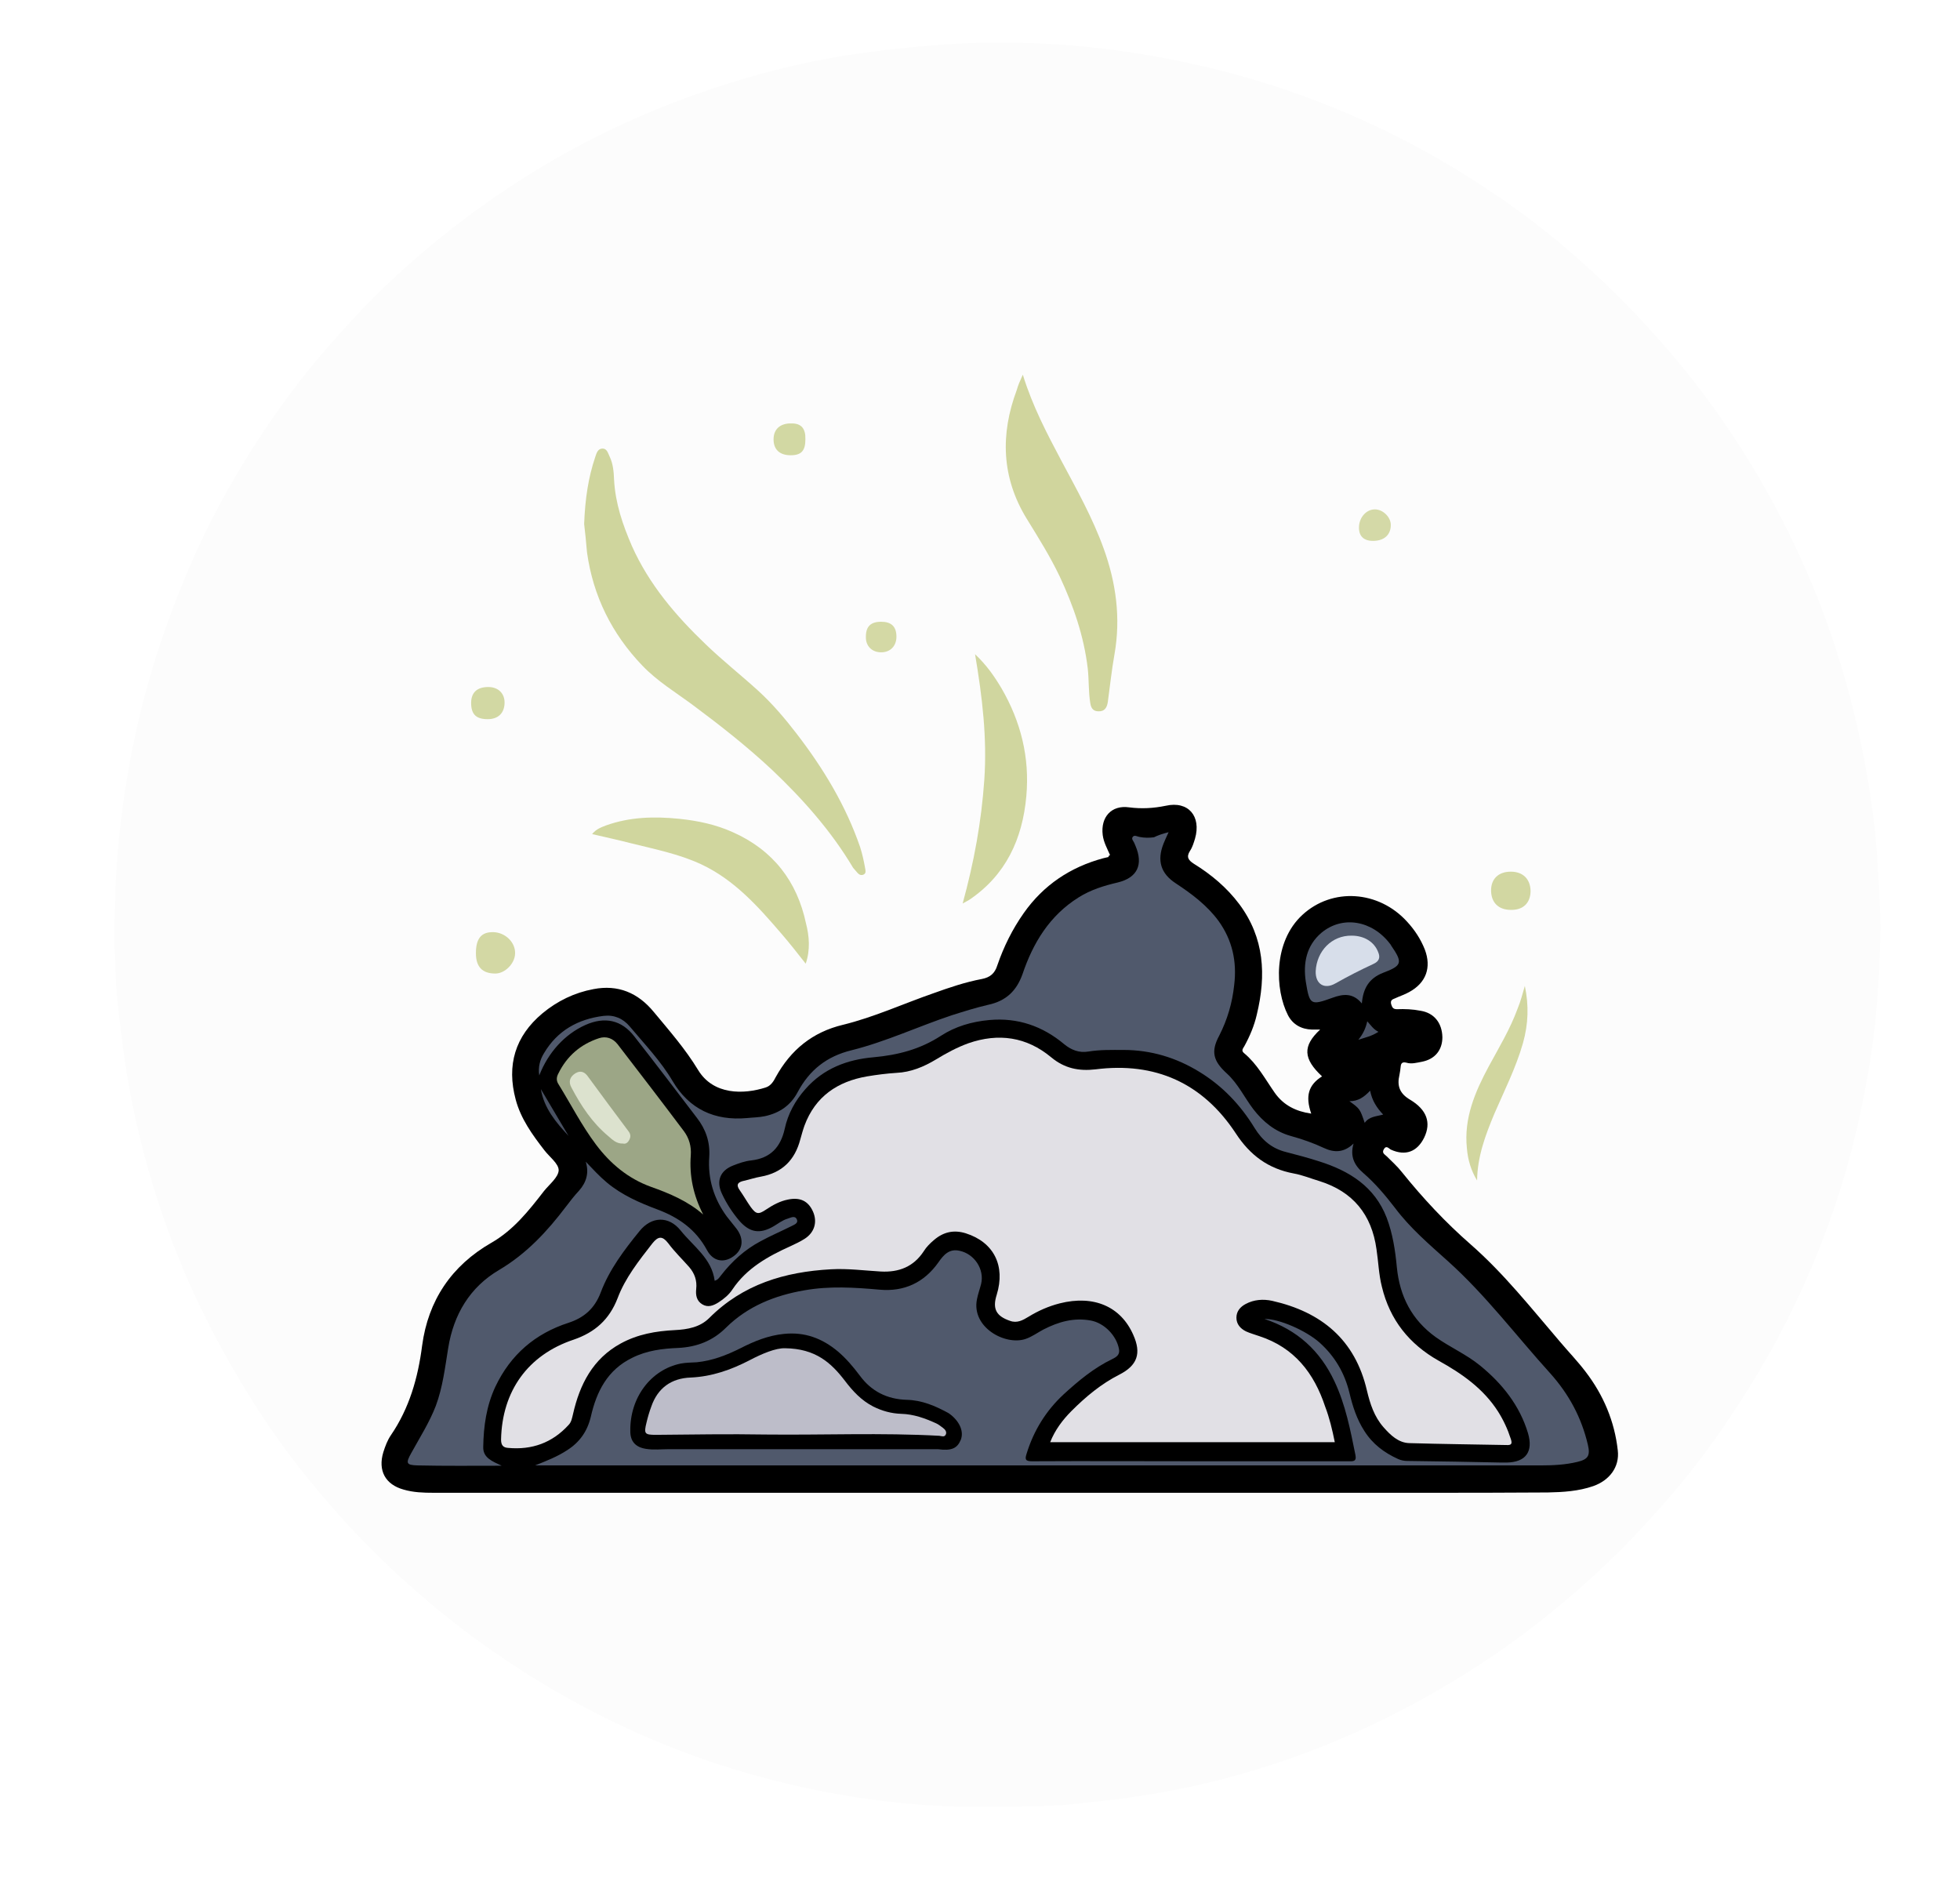
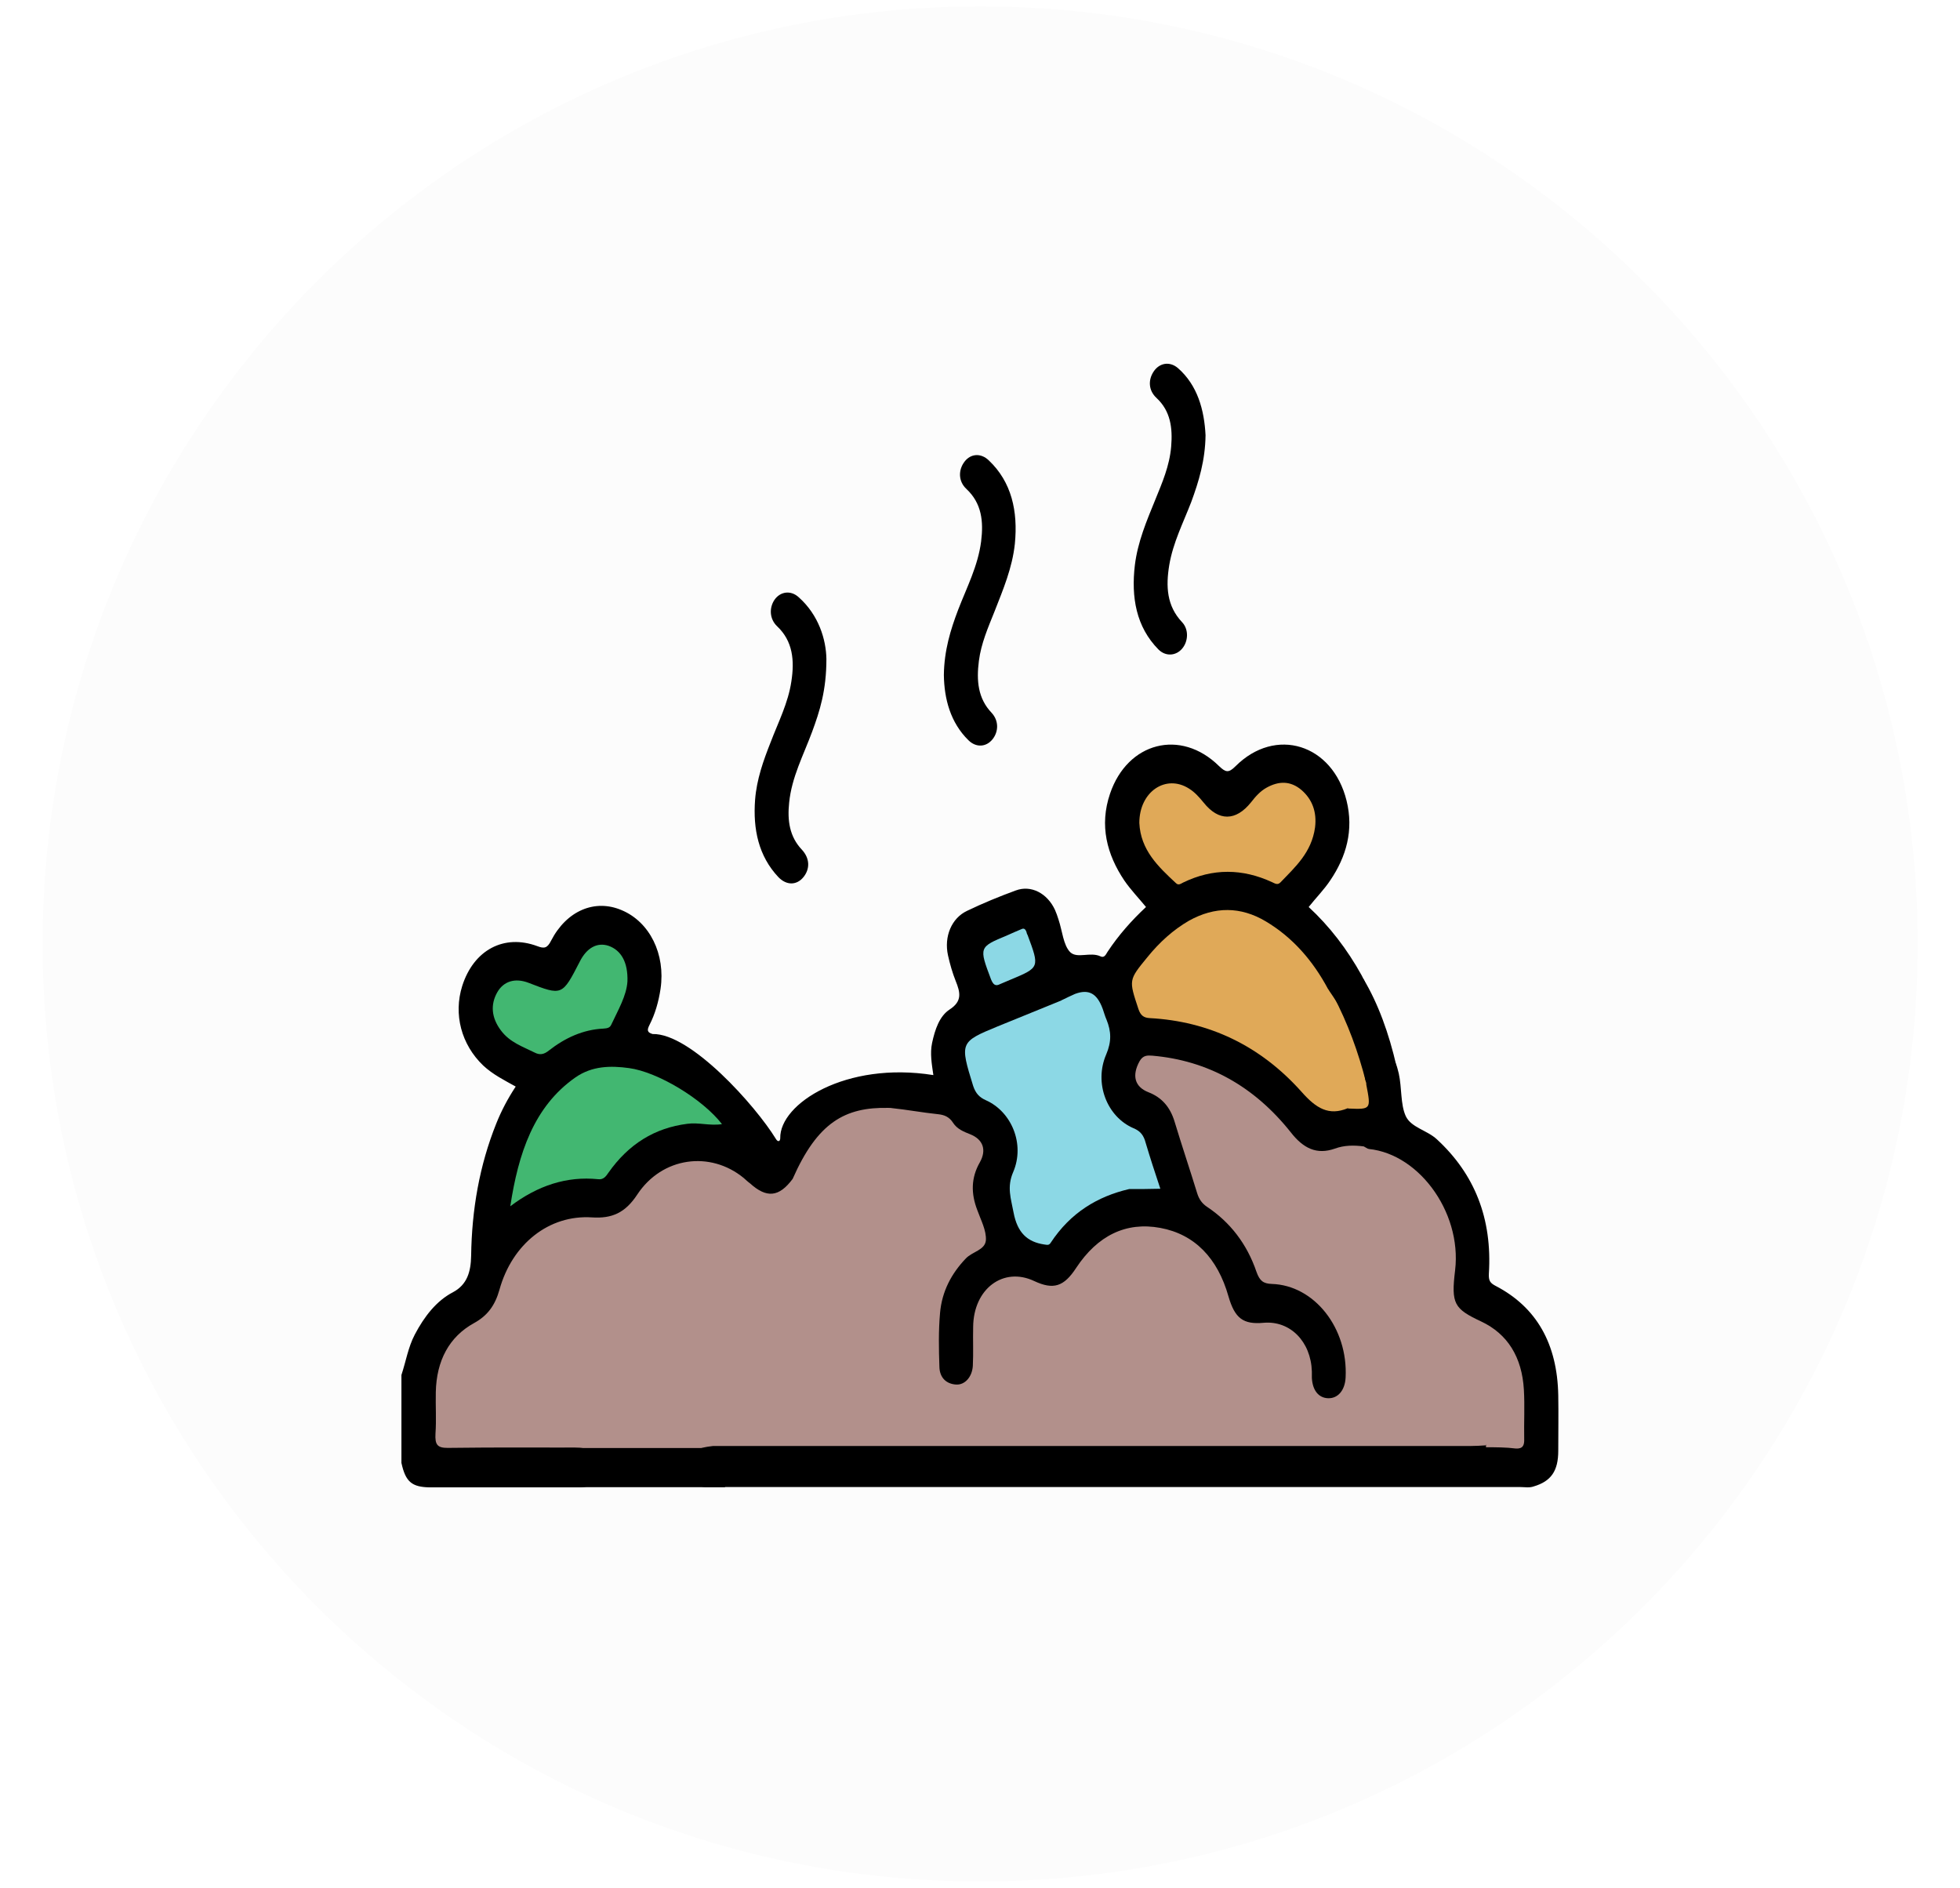
- <svg xmlns="http://www.w3.org/2000/svg" version="1.1" id="Layer_1" x="0px" y="0px" viewBox="0 0 615.7 593" style="enable-background:new 0 0 615.7 593;" xml:space="preserve">
+ <svg xmlns="http://www.w3.org/2000/svg" version="1.1" id="Layer_2" x="0px" y="0px" viewBox="0 0 615.7 593" style="enable-background:new 0 0 615.7 593;" xml:space="preserve">
  <style type="text/css">
	.st0{fill:#FCFCFC;}
- 	.st1{fill:#CFD59D;}
- 	.st2{fill:#D0D59D;}
- 	.st3{fill:#D0D69E;}
- 	.st4{fill:#D0D69F;}
- 	.st5{fill:#D1D69F;}
- 	.st6{fill:#D3D8A4;}
- 	.st7{fill:#D2D7A2;}
- 	.st8{fill:#D2D8A3;}
- 	.st9{fill:#D4D9A7;}
- 	.st10{fill:#D4D9A5;}
- 	.st11{fill:#E1E0E5;}
- 	.st12{fill:#50596C;}
- 	.st13{fill:#9CA686;}
- 	.st14{fill:#50596B;}
- 	.st15{fill:#4F576A;}
- 	.st16{fill:#495162;}
- 	.st17{fill:#4C5466;}
- 	.st18{fill:#DCE2CE;}
- 	.st19{fill:#D7DEEA;}
- 	.st20{fill:#BDBDC9;}
+ 	.st1{fill:#E0A958;}
+ 	.st2{fill:#B2908B;}
+ 	.st3{fill:#8CD8E5;}
+ 	.st4{fill:#42B771;}
</style>
-   <g id="aGyFo6.tif">
-     <g>
-       <path class="st0" d="M313.5,567.5c-4.3,0-8.7,0.1-13,0c-12.3-0.4-24.6-1.7-36.8-3.8c-14.6-2.6-29-6.3-43-11.2    c-17.1-6-33.5-13.7-49.1-23c-9-5.4-17.7-11.2-26-17.5c-7.7-5.9-15.1-12.2-22.2-18.8c-9.7-9.1-18.7-18.9-27-29.2    c-9.1-11.2-17.1-23.3-24.2-35.8c-8.4-14.7-15.5-30.1-21-46.2c-4.5-13-8-26.3-10.5-39.8c-1.7-9.2-2.8-18.5-3.8-27.8    c-0.4-3.2-0.5-6.5-0.6-9.7c-0.1-4-0.5-8-0.4-11.9c0.2-8.9,0.4-17.7,1.2-26.6c1.5-16.4,4.3-32.6,8.6-48.6    c4-14.8,9.2-29.1,15.4-43.1c6.5-14.4,14.3-28.1,23.2-41.2c6.2-9.1,12.8-17.7,20.1-25.9c5.4-6.1,10.9-12.1,16.8-17.7    c15.9-15.1,33.3-28.2,52.2-39.2c17.1-9.9,35.1-17.8,53.9-23.8c14.6-4.7,29.5-8.2,44.7-10.2c8.6-1.2,17.3-2,25.9-2.6    c9.2-0.6,18.3-0.6,27.4-0.3c12.7,0.5,25.4,1.9,38,4.2c14.4,2.6,28.5,6.2,42.3,11c20.4,7.1,39.7,16.5,57.9,28.2    c12.2,7.8,23.7,16.5,34.4,26.2c11.7,10.5,22.4,21.9,32.3,34.2c13.7,17.2,25.1,35.7,34.4,55.6c7,15,12.5,30.5,16.7,46.5    c3,11.5,5.3,23.2,6.9,35c0.8,6.1,1.4,12.2,1.7,18.3c0.4,6.9,0.9,13.8,0.8,20.6c-0.3,13.2-1.1,26.4-3.2,39.6    c-2.5,15.9-6.2,31.5-11.4,46.7c-6.3,18.4-14.4,35.9-24.4,52.5c-5.4,9-11.2,17.7-17.5,26c-5.7,7.6-12,14.8-18.5,21.8    c-6.8,7.4-14,14.2-21.5,20.7c-11.7,10.1-24.1,19.2-37.4,27.2c-15,9.1-30.7,16.8-47.2,22.9c-13.5,5-27.2,8.9-41.4,11.6    c-9.2,1.8-18.4,3-27.7,3.9C331.4,567.5,322.5,567.5,313.5,567.5z" />
-       <path d="M348.7,268.6c-0.9-2.1-2-4-2.3-6.3c-0.7-5.6,2.7-9.5,8.3-8.7c3.9,0.5,7.6,0.3,11.5-0.5c7.1-1.6,11.2,3.3,9.2,10.3    c-0.4,1.3-0.8,2.7-1.6,3.9c-1.2,1.9-0.5,2.9,1.2,4c5.5,3.4,10.4,7.5,14.3,12.7c7.9,10.6,8.5,22.3,5.5,34.7    c-0.8,3.5-2.2,6.8-3.9,9.9c-0.4,0.7-1.1,1.4-0.1,2.2c4.1,3.4,6.6,8.1,9.6,12.4c2.8,4,6.7,5.9,11.5,6.6c-1.9-5.5-0.9-9,3.4-11.7    c-5.9-5.5-6.2-9.5-0.6-14.7c-1.1,0-1.8,0-2.6,0c-3.3-0.1-6-1.6-7.5-4.5c-4.1-8-4.7-23,4.5-31.5c9.4-8.7,24-7.7,32.9,2.1    c2.4,2.6,4.3,5.5,5.6,8.8c2.1,5.6,0.4,10.4-4.9,13.3c-1.4,0.8-3,1.3-4.5,2c-0.8,0.3-1.5,0.6-1.2,1.8c0.3,0.9,0.5,1.6,1.8,1.6    c2.5-0.1,5,0,7.5,0.5c4.2,0.7,6.7,3.8,6.8,8.3c0,4-2.3,6.9-6.4,7.7c-1.6,0.3-3.3,0.8-4.9,0.3c-1.2-0.3-1.7,0.1-1.8,1.2    c-0.1,0.9-0.2,1.8-0.4,2.7c-0.8,3.4,0.1,5.8,3.3,7.7c5.4,3.2,6.7,7.3,4.5,11.9c-2.2,4.5-5.9,5.9-10.5,3.8    c-0.6-0.3-1.4-1.5-2.2-0.1c-0.7,1.2,0.3,1.6,0.9,2.2c1.6,1.6,3.4,3.2,4.8,5c6.6,8.2,13.7,15.8,21.6,22.7c10.4,9.1,19,20,28,30.5    c2.7,3.2,5.6,6.2,8.1,9.5c5.6,7.3,9.1,15.6,10.1,24.7c0.6,5.2-2.6,9.4-7.7,11.2c-4.6,1.6-9.4,1.9-14.3,2    c-13.2,0.1-26.5,0.1-39.7,0.1c-103.4,0-206.8,0-310.3,0c-3.2,0-6.3-0.1-9.4-1c-5.8-1.6-8.1-6-6.4-11.7c0.6-1.9,1.3-3.8,2.4-5.4    c5.8-8.5,8.5-18,9.8-28.1c1.9-14.2,9.2-25.1,21.7-32.3c7-4,11.8-10.1,16.6-16.3c1.7-2.1,4.5-4.3,4.6-6.5c0-2.1-2.9-4.2-4.5-6.3    c-3.8-4.9-7.4-9.9-9-15.9c-2.9-10.8-0.2-19.9,8.4-27.1c4.7-3.9,10.1-6.5,16-7.6c7.7-1.5,14,1.1,19,7.2c4.9,5.9,9.9,11.6,13.9,18.2    c4.8,7.9,14.3,7.7,21.2,5.5c1.6-0.5,2.5-1.9,3.2-3.3c4.7-8.5,11.5-14.1,21.1-16.4c9.8-2.4,18.9-6.6,28.4-9.9    c5-1.8,10-3.5,15.3-4.5c2.5-0.5,4-1.7,4.8-4.3c2-5.8,4.7-11.3,8.3-16.4c6.2-8.8,14.6-14.4,24.9-17.2c0.6-0.1,1.1-0.3,1.7-0.4    C348.2,268.9,348.4,268.7,348.7,268.6z" />
-       <path class="st1" d="M183.5,164.6c0.3-7.9,1.3-14.6,3.5-21.1c0.4-1.2,0.8-2.6,2.3-2.6c1.4,0,1.7,1.5,2.2,2.5    c1.1,2.3,1.3,4.8,1.4,7.3c0.4,7.4,2.7,14.1,5.6,20.8c5.4,12.1,13.8,21.9,23.2,30.9c5.3,5.1,11,9.6,16.4,14.5    c4.5,4.1,8.4,8.7,12.1,13.5c8.4,10.9,15.5,22.6,20,35.7c0.7,2.2,1.2,4.5,1.6,6.8c0.1,0.6,0.3,1.4-0.5,1.8c-0.8,0.4-1.5,0-2-0.6    c-0.4-0.5-0.9-1-1.3-1.5c-6.9-11.6-15.8-21.6-25.5-30.8c-7.8-7.3-16.2-13.9-24.8-20.3c-5.4-4-11.2-7.5-15.9-12.4    c-9.6-10-15.5-21.9-17.4-35.6C184.1,170.2,183.8,166.9,183.5,164.6z" />
-       <path class="st2" d="M321.3,117.7c3.1,10,7.6,18.5,12.1,27c4.8,9,9.8,17.9,13.3,27.6c3.9,10.8,5.4,21.8,3.4,33.2    c-0.9,5-1.4,10-2.1,15c-0.2,1.3-0.7,2.7-2.3,2.9c-1.9,0.2-2.9-0.5-3.2-2.5c-0.6-3.6-0.4-7.3-0.8-10.9c-1.2-10.2-4.5-19.7-8.8-28.9    c-3-6.3-6.7-12.2-10.4-18.2c-7.9-12.9-8.3-26.5-3.1-40.4C319.8,121,320.4,119.7,321.3,117.7z" />
-       <path class="st3" d="M253.1,302.7c-2.6-3.3-5.1-6.5-7.7-9.5c-7.3-8.5-14.7-16.8-25.1-21.7c-7.1-3.3-14.8-4.8-22.4-6.7    c-3.8-1-7.7-1.8-11.9-2.8c1.3-1.6,2.8-2.1,4.3-2.7c7.5-2.7,15.2-2.9,23.1-2.1c5.8,0.6,11.5,1.8,16.8,4.2    c12.6,5.6,20.2,15.4,23,28.7C254.2,294,254.6,298.3,253.1,302.7z" />
-       <path class="st4" d="M302.4,283.8c3.6-13.1,5.9-25.8,6.8-38.8c0.9-13.1-0.6-25.9-2.9-39.5c3.7,3.5,6.1,7,8.3,10.7    c6.1,10.5,8.9,21.8,7.8,33.9c-1.2,13.4-6.4,24.8-18,32.6C303.9,283,303.3,283.3,302.4,283.8z" />
-       <path class="st5" d="M479,309.7c1.3,6.1,1.1,12-0.6,18c-2.2,7.7-5.8,14.8-9,22.2c-2.8,6.7-5.3,13.4-5.4,20.9    c-1.9-3.1-2.9-6.5-3.2-10.1c-1-9.5,2.6-17.8,6.9-25.8c3.2-5.9,6.7-11.7,9-18C477.7,314.5,478.3,312.1,479,309.7z" />
-       <path class="st6" d="M149.5,299.4c0-4.6,1.7-6.7,5.5-6.6c3.8,0.1,7,3.3,6.8,6.8c-0.1,3.1-3.2,6.2-6.2,6.2    C151.5,305.8,149.5,303.7,149.5,299.4z" />
-       <path class="st7" d="M474.6,285.8c-3.8,0-6.1-2.2-6.2-5.9c-0.1-3.8,2.3-6.1,6.2-6.1c3.8,0,6.1,2.3,6.2,6    C480.8,283.6,478.5,285.9,474.6,285.8z" />
-       <path class="st8" d="M148,220.8c0-3.3,1.9-5,5.4-5c3.1,0,5.2,2,5.1,5.1c-0.1,3.1-2,5-5.3,5C149.6,225.9,148,224.4,148,220.8z" />
-       <path class="st8" d="M253,138c0,3.6-1.3,5-4.6,5c-3.5,0-5.4-1.8-5.4-5c0-3.2,2.1-5.1,5.7-5C251.7,133,253.1,134.6,253,138z" />
-       <path class="st9" d="M431.3,169.9c-2.9,0-4.5-1.5-4.4-4.4c0.1-3,2.3-5.5,5-5.5c2.5,0,5,2.4,5,4.9    C436.9,168,434.8,169.9,431.3,169.9z" />
-       <path class="st10" d="M272,200c0-3.2,1.5-4.7,4.8-4.7c3.2,0,4.8,1.5,4.8,4.7c0,2.9-1.9,4.9-4.8,4.9    C273.9,204.9,271.9,202.9,272,200z" />
-       <path class="st11" d="M419.3,453c-29.8,0-59.5,0-89.4,0c1.5-3.8,3.9-7,6.7-9.8c4.5-4.5,9.3-8.5,15-11.4c5.7-2.9,7-6.7,4.4-12.5    c-3.9-8.9-12.4-12.6-23.1-9.9c-3.5,0.9-6.7,2.3-9.8,4.2c-1.8,1.1-3.6,2.1-5.8,1.3c-4.4-1.5-5.6-3.8-4.2-8.2    c2.8-9.1-0.9-16.5-9.7-19.3c-3.8-1.2-7.1-0.4-10,2.1c-1.2,1-2.4,2.2-3.2,3.5c-3.2,4.9-7.8,6.7-13.5,6.4c-5.2-0.3-10.4-1-15.7-0.7    c-14.5,0.8-27.6,4.7-38.2,15.3c-2.9,2.9-6.8,3.6-10.8,3.8c-6,0.3-11.7,1.3-17,4.2c-8.8,4.8-12.9,12.9-15,22.2    c-0.3,1.2-0.5,2.5-1.4,3.4c-5.1,5.6-11.5,7.9-19,7.2c-1.5-0.1-2.2-0.8-2.2-2.6c0.3-15.2,8.4-26.6,22.8-31.4    c6.7-2.3,11.2-6.3,13.8-13c2.4-6.4,6.7-11.8,10.9-17.2c1.9-2.4,3.2-2.4,5-0.1c2,2.7,4.4,5,6.6,7.5c1.7,2,2.5,4.2,2.2,6.9    c-0.2,1.9,0.1,3.7,1.9,4.8c1.8,1.1,3.5,0.4,5.1-0.6c1.7-1.1,3.3-2.4,4.4-4.1c4.5-6.7,11.2-10.4,18.3-13.6c1.5-0.7,3-1.4,4.4-2.3    c3.1-2,4-5.3,2.6-8.5c-1.5-3.4-4.1-4.6-7.9-3.8c-2.5,0.5-4.7,1.7-6.8,3.1c-2.5,1.7-3.2,1.5-4.9-0.8c-1.2-1.7-2.2-3.5-3.4-5.2    c-1.3-1.8-0.6-2.6,1.3-3c1.8-0.4,3.5-1,5.3-1.3c6.7-1.2,10.7-5.2,12.4-11.7c0.4-1.4,0.8-2.9,1.3-4.3c3.4-9.2,10.4-13.9,19.7-15.5    c3-0.5,6.1-0.9,9.2-1.1c4.5-0.2,8.6-1.9,12.4-4.2c3.3-2,6.6-3.8,10.2-5.1c9.5-3.3,18.3-2,26,4.4c4.2,3.5,8.7,4.4,13.9,3.8    c18.8-2.4,33.7,4.3,44.1,20.1c4.5,6.9,10.2,11.1,18.2,12.6c2.8,0.5,5.4,1.6,8.1,2.4c10.5,3.3,16.4,10.5,17.9,21.4    c0.6,3.9,0.7,7.9,1.7,11.8c2.5,10.4,8.6,18,17.8,23.2c7.4,4.1,14.1,8.8,18.7,16c1.7,2.7,3,5.5,4,8.6c0.5,1.5,0.2,2-1.4,1.9    c-10.2-0.2-20.3-0.3-30.5-0.6c-3.4-0.1-5.9-2.5-8.1-5c-2.9-3.3-4.2-7.3-5.2-11.5c-3.7-16-14.3-24.7-29.8-28.2    c-2.8-0.6-5.7-0.4-8.3,1c-1.7,0.9-2.9,2.3-2.9,4.3c0,2,1.2,3.4,3,4.3c1.3,0.6,2.8,1,4.2,1.5c11,3.6,17.2,11.6,20.7,22.2    C417.6,445.3,418.5,449,419.3,453z" />
-       <path class="st12" d="M367.1,261.4c-0.7,1.5-1.2,2.6-1.6,3.6c-2.1,5.3-0.9,9.4,3.9,12.5c5,3.3,9.8,6.9,13.4,11.8    c4.3,6,5.8,12.7,4.9,20.1c-0.6,5.6-2.1,10.8-4.7,15.9c-2.7,5-1.9,8,2.4,11.9c3.5,3.2,5.5,7.5,8.3,11.2c3.1,4,6.8,7,11.7,8.4    c3.6,1,7.1,2.2,10.5,3.8c3.2,1.5,6.3,1.5,9.3-1.4c-1.2,4.1,0.3,6.9,3.1,9.3c3.7,3.2,6.9,7,9.9,10.9c4.8,6.4,10.8,11.5,16.7,16.8    c11.9,10.7,21.4,23.4,32.1,35.2c5.9,6.6,9.8,13.9,11.8,22.4c0.8,3.4,0.1,4.6-3.3,5.4c-3.7,0.9-7.6,1.1-11.4,1.1    c-55,0-109.9,0-164.9,0c-49.4,0-98.8,0-148.1,0c-1,0-2,0-3,0c3.5-1.4,6.9-2.7,10.1-4.8c3.9-2.5,6.3-5.9,7.4-10.5    c1.8-7.9,5.2-14.7,13-18.5c4.6-2.3,9.5-2.9,14.5-3.1c5.8-0.3,10.8-2.2,15-6.4c6.8-6.7,15.3-10.1,24.6-11.7    c7.9-1.4,15.7-0.9,23.6-0.2c7.7,0.7,14-2.2,18.5-8.6c1.6-2.3,3.4-4.4,6.7-3.6c4.6,1,7.8,5.8,6.7,10.4c-0.4,1.6-1,3.2-1.3,4.8    c-1.8,8.8,8.8,14.6,15.2,12.5c2.1-0.7,3.8-2,5.7-3c4.7-2.4,9.5-3.8,14.9-2.8c4.2,0.8,8,4.7,8.8,8.9c0.4,1.9-0.9,2.6-2.1,3.2    c-5.8,2.8-10.6,6.8-15.3,11.1c-5.5,5.1-9.4,11.4-11.6,18.6c-0.6,1.8-0.4,2.4,1.7,2.4c17.2-0.1,34.5,0,51.7,0c15.9,0,31.8,0,47.7,0    c1.3,0,2.6,0.2,2.2-1.9c-1.6-7.9-3.1-15.8-6.6-23.2c-4.5-9.6-11.7-16.2-22-19.6c4.5-0.1,13,3.6,17.3,7.4c4.8,4.3,7.9,9.6,9.4,15.8    c1,4.2,2.3,8.3,4.7,12c2.6,4.1,6.2,6.8,10.6,8.8c0.9,0.4,1.9,0.6,2.9,0.6c9.8,0.1,19.6,0.3,29.5,0.5c0.6,0,1.2,0,1.7,0    c6-0.1,8.4-3.4,6.7-9.2c-2.6-8.7-8.1-15.6-15.1-21.3c-4.3-3.5-9.4-5.7-13.9-8.9c-7.5-5.4-11.3-12.8-12.2-21.9    c-0.5-5.3-1.3-10.6-3.2-15.6c-3.8-9.8-11.7-14.7-21.2-17.7c-3.4-1.1-6.8-2-10.3-2.9c-4.5-1.1-7.6-3.7-10-7.6    c-4.4-7.2-10.1-13.2-17.3-17.6c-7.3-4.5-15.3-6.9-23.9-6.9c-3.7,0-7.3-0.1-11,0.5c-2.9,0.5-5.4-0.5-7.6-2.3    c-6.8-5.7-14.6-8.4-23.5-7.6c-5.5,0.5-10.7,2-15.3,5c-6.5,4.2-13.4,6-21.1,6.7c-8.2,0.7-15.7,3.5-21.4,10    c-3.2,3.6-5.5,7.8-6.5,12.5c-1.3,5.8-4.5,9.2-10.5,9.9c-2,0.2-3.9,0.9-5.7,1.6c-4.1,1.6-5.4,4.9-3.5,8.9c1.4,3,3.2,5.8,5.4,8.4    c3.3,3.8,6.5,4.3,10.8,1.8c1.4-0.8,2.7-1.9,4.4-2.4c1-0.3,2.3-1.1,2.9,0.2c0.6,1.3-0.9,1.7-1.8,2.2c-3.2,1.6-6.5,3-9.6,4.7    c-4.9,2.6-9,6.3-12.4,10.7c-0.5,0.6-0.9,1.4-2,1.7c-0.9-7-6.7-10.8-10.7-15.8c-3.7-4.6-9.1-4.5-12.9,0.2    c-4.8,5.9-9.5,12.1-12.2,19.3c-1.9,5-5.2,7.9-10.1,9.5c-10.5,3.4-18.2,10-23,20.1c-2.8,6-3.7,12.4-3.8,18.9    c-0.1,3.4,2.8,4.5,5.8,5.9c-9.2,0-17.9,0.1-26.5-0.1c-3.5-0.1-3.7-0.7-1.9-3.9c2.7-4.9,5.7-9.6,7.7-14.8    c2.2-5.9,2.9-12.1,3.9-18.2c1.7-10.5,6.8-19.1,16-24.5c8.6-5.1,15.1-12.1,21-19.9c1.3-1.7,2.6-3.4,4.1-5c2.3-2.6,3.2-5.6,2.1-9.1    c2.2,2.3,4.3,4.6,6.7,6.6c4.7,3.9,10.2,6.3,15.8,8.4c6.7,2.5,12.1,6.3,15.6,12.8c1.9,3.5,5.2,4.1,8.2,2c3.1-2.1,3.5-5.5,1.1-8.7    c-1-1.3-2.1-2.6-3.1-3.9c-4.1-5.6-6-11.9-5.5-18.7c0.3-4.7-1.1-8.7-3.9-12.3c-6.5-8.5-13-17.1-19.6-25.5c-4-5.2-9.3-6.4-15.5-3.6    c-6.4,2.9-11.6,8.6-14.4,15.8c-0.4-2.6,0.2-4.9,1.5-7c4.2-7.1,10.7-10.7,18.7-11.7c3.3-0.4,6.1,0.8,8.2,3.3    c4.7,5.6,9.8,10.9,13.5,17.2c5.2,8.8,13.2,12.5,23.3,11.6c1.9-0.2,3.8-0.2,5.7-0.6c4.6-1,8.1-3.4,10.3-7.6    c3.7-6.9,9.1-11.2,16.9-13.1c10.8-2.7,21-7.5,31.5-11c3.8-1.2,7.6-2.4,11.5-3.3c5.5-1.2,8.8-4.3,10.7-9.6    c3.3-9.8,8.5-18.4,17.6-24.1c3.8-2.4,8-3.7,12.3-4.7c6.2-1.5,8.1-5.6,5.6-11.5c-0.1-0.2-0.2-0.5-0.3-0.7c-0.2-0.7-1.2-1.5-0.5-2.2    c0.5-0.6,1.4,0,2.1,0.1c1.5,0.3,3,0.3,4.5,0.1C363.7,262.4,365.1,261.9,367.1,261.4z" />
-       <path class="st13" d="M220.9,381.5c-4.8-4.2-10.5-6.6-16.4-8.7c-7.2-2.6-12.8-7.3-17.3-13.3c-4.5-6-7.9-12.7-11.8-19    c-0.7-1.1-0.6-2.2,0-3.3c2.7-5.5,7-9.2,12.8-11.1c2.2-0.7,4.3,0,5.8,1.9c7,9.1,14,18.2,20.9,27.4c1.6,2.2,2.3,4.7,2.1,7.5    C216.5,369.3,217.8,375.5,220.9,381.5z" />
-       <path class="st14" d="M427.8,315.2c-2.8-3.4-5.9-3-9.2-1.8c-6.9,2.5-7.2,2.3-8.4-5c-0.9-5.9,0.2-11.4,4.9-15.4    c6.6-5.5,15.9-3.9,21.5,3.4c0.2,0.2,0.3,0.4,0.4,0.6c3.7,5.4,3.5,6.3-2.6,8.6C430.1,307.3,428.2,310.4,427.8,315.2z" />
-       <path class="st15" d="M423.9,345.9c2.8,0,4.6-1.3,6.5-3.3c0.6,3.1,2.1,5.4,4.1,7.5c-2.2,0.6-4.4,0.6-5.8,2.6    C427.2,348.3,427.2,348.3,423.9,345.9z" />
-       <path class="st16" d="M178.6,356.8c-4-4.3-7.7-8.7-8.7-14.7C172.8,347,175.7,351.9,178.6,356.8z" />
-       <path class="st17" d="M426.7,326.6c1.4-1.7,2.3-3.5,2.8-5.8c1.1,1.2,1.9,2.5,3.5,3.3C430.9,325.5,428.8,325.9,426.7,326.6z" />
-       <path d="M294.6,455.2c-28.1,0-56.2,0-84.3,0c-2.5,0-5,0.3-7.4-0.1c-3.2-0.5-4.9-2.3-4.9-5.5c-0.2-10.5,6.4-19.4,15.9-21.3    c1.6-0.3,3.3-0.3,5-0.4c4.9-0.5,9.3-2.2,13.7-4.4c4.3-2.2,8.7-4,13.6-4.5c6.6-0.7,12.1,1.4,17,5.5c2.6,2.2,4.8,4.8,6.9,7.6    c3.6,4.9,8.5,7.4,14.7,7.6c4.8,0.1,9,1.9,13.2,4.2c0.3,0.2,0.5,0.4,0.8,0.6c2.8,2.3,4,5.3,3,7.8    C300.7,454.9,299,455.8,294.6,455.2z" />
-       <path class="st18" d="M195.7,359.2c-2.1,0.1-3.4-1.3-4.7-2.4c-5-4.2-8.5-9.5-11.5-15.2c-1-1.8-0.5-3.4,1.3-4.5c1.7-1,3-0.3,4,1.2    c4.2,5.7,8.3,11.3,12.6,17c0.7,0.9,0.8,1.7,0.3,2.7C197.2,359,196.5,359.4,195.7,359.2z" />
-       <path class="st19" d="M424.6,293.9c4,0,7.1,2,8.3,5.1c0.8,1.8,0.3,3-1.5,3.8c-4.1,1.9-8,3.9-11.9,6.1c-3.5,2-6.3,0.2-6.2-3.8    C413.6,298.7,418.4,293.8,424.6,293.9z" />
-       <path class="st20" d="M246.6,423.5c9.6,0.1,14.5,4.6,18.8,10.2c2.5,3.3,5.2,6.2,8.9,8.1c2.8,1.4,5.7,2.2,8.8,2.3    c3.9,0.1,7.5,1.4,11,3c0.7,0.3,1.4,0.9,2.1,1.4c0.7,0.5,1.3,1.3,0.9,2.1c-0.4,0.9-1.3,0.5-2,0.4c-18.2-1-36.4-0.2-54.6-0.4    c-11.5-0.2-23,0-34.4,0.1c-3.6,0-3.9-0.3-3-3.9c0.4-1.7,0.9-3.4,1.5-5c2-5.8,6.3-8.9,12.4-9.1c6.6-0.3,12.6-2.4,18.4-5.4    C239.4,425.2,243.7,423.4,246.6,423.5z" />
-     </g>
+   <circle class="st0" cx="307.9" cy="296.5" r="294.5" />
+   <g>
+     <path d="M432.5,331.1c4.7,0.1,5.7,1,6.9,6.1c1,4.5,0.5,9.7,2.2,13.4c1.7,3.6,6.7,4.4,9.8,7.3c11.8,10.9,17.4,24.8,16.3,42.2   c-0.1,2.2,0.4,2.9,2.1,3.8c12.9,6.7,19.4,18.2,19.7,34.4c0.1,5.8,0,11.6,0,17.4c0,6.4-2.3,9.6-7.7,11.2c-1.4,0.5-2.8,0.2-4.2,0.2   c-85.4,0-170.8,0-256.1,0c-4.2-0.4-5.5-1.9-5.9-6.9c0.5-4.3,3-6.2,6.5-6.8c1.3-0.2,2.6-0.2,3.9-0.2c79.3,0,158.5,0,237.8,0   c0.7,0,1.4,0,2.1,0c3.1,0.2,6.1,0.2,9.2,0.1c1.4,0,2.8-0.3,2.8-2.2c-0.1-6.9,1-13.8-0.9-20.5c-2-7.3-6.2-12.3-12.5-14.9   c-7.4-3.2-9.3-6.6-8.3-15.8c2.2-20.8-11.7-37-27.5-38.3c-3.4-0.2-6.8,0-10.2,1c-5.1,1.5-9.2-0.3-12.7-4.8   c-11-14.4-25.1-22.1-41.6-24.5c-0.5-0.1-0.9-0.1-1.4-0.1c-2.3-0.1-4,0.8-4.5,3.5c-0.6,2.7,0.5,4.6,2.6,5.5c5.6,2.3,8.6,7,10.4,13.4   c1.6,5.8,3.6,11.4,5.4,17.2c0.9,2.9,2.4,5.1,4.8,6.8c6.2,4.6,10.9,10.8,13.9,18.5c1.2,2.9,2.6,4.2,5.5,4.6   c12.3,1.5,21.2,11.5,22.9,25.2c0.3,2.6,0.4,5.1-0.3,7.6c-1,3.3-3.4,5.2-6.2,4.9c-3.1-0.3-5.2-2.6-5.7-6.2c-0.1-0.9-0.1-1.9-0.2-2.8   c-0.5-9.2-6.5-15.2-14.4-14.5c-6.3,0.5-9.3-1.6-11.5-8.7c-3.4-10.8-9.5-18.5-19.5-20.8c-10.3-2.4-19.2,0.9-26,10.5   c-5.5,7.7-7.9,8.7-16.2,5.4c-8.6-3.4-16.6,2.8-16.9,13.2c-0.1,3.9,0.1,7.8-0.1,11.8c-0.2,4.7-2.6,7.6-6.3,7.8   c-3.4,0.1-6-3.1-6.2-7.8c-0.2-4.6-0.4-9.2,0-13.8c0.8-9.4,4.3-17.1,11.6-22c2.6-1.7,3.2-3.6,1.9-6.6c-0.8-1.8-1.1-3.8-1.8-5.7   c-1.8-4.9-1.6-9.7,0.6-14.5c2-4.5,1.4-6.1-2.6-8.2c-0.8-0.4-1.6-0.6-2.2-1.2c-9.7-8.9-20.2-5.6-30.3-2.1   c-8.5,2.9-13.7,9.9-21.4,16.7c-4.9,6.6-9.3,6.9-15.7,1.5c-9.9-8.4-21.1-8.4-30.4,0c-1.8,1.6-3.2,3.6-4.5,5.7   c-2.4,3.8-5.6,5.6-9.7,5.5c-3.4,0-6.9-0.4-10.3,0.4c-10.9,2.6-18.1,10.3-21.8,22c-1.6,4.9-4.1,8.3-8.1,10.6   c-7.9,4.5-11.9,12-11.8,22.2c0,3.4,0,6.8,0,10.1c0,4.2,0.3,4.6,4.1,4.6c14.5,0,29.1,0,43.6,0c3.3,0-7.8-0.2-4.5,0.1   c4.5,0.3,6.4,2.4,7.4,7.6c-1.1,4.8-2,5.6-5.9,6c-20.6,0-26.9,0-47.5,0c-5.6-0.1-7.6-1.7-8.9-7.7c0-9.2,0-18.4,0-27.6   c1.4-4.2,2.1-8.7,4.2-12.7c3-5.7,6.8-10.6,12-13.3c4.5-2.4,5.6-6.5,5.7-11.4c0.2-14.5,2.6-28.4,7.9-41.6c1.6-4,3.6-7.8,6.1-11.6   c-3.6-2-7.2-3.8-10.2-6.6c-6.9-6.6-9.4-16.1-6.6-25c3.6-11.3,13.1-16.4,23.6-12.5c2.1,0.8,3.1,0.7,4.3-1.7   c4.9-9.5,13.8-13.2,22.2-9.6c8.8,3.7,13.8,13.8,12.2,24.7c-0.6,4-1.7,7.9-3.5,11.4c-0.8,1.6-0.7,2.3,1,2.8   c12-0.3,32.4,22.6,38.7,32.9c0.7,1.2,1.4,0.8,1.4-0.2c-0.2-10.8,20.6-24.2,48.1-19.8c-0.5-3.5-1.1-6.8-0.4-10.1   c0.9-4.2,2.3-8.4,5.5-10.5c4-2.6,3.4-5.3,1.9-9c-1-2.5-1.8-5.3-2.4-8c-1.3-5.9,1.1-11.7,6-14c5-2.4,10.1-4.5,15.3-6.4   c4.8-1.8,9.9,0.9,12.3,6.1c0.4,0.9,0.8,2,1.1,3c1.2,3.5,1.5,8.1,3.7,10.3c2.2,2.1,6.3-0.2,9.5,1.3c1.2,0.6,1.7-0.6,2.2-1.4   c3.5-5.3,7.6-9.9,12.1-14.1c-2.3-2.8-4.8-5.4-6.8-8.3c-5.5-8.2-7.9-17.3-4.5-27.3c5.5-16.2,22.2-20.5,34.2-8.7c2.1,2,3,2.3,5.2,0.1   c12.6-12.6,30.5-7,34.9,10.8c2.3,9.3-0.1,17.6-5.1,25c-2,3-4.5,5.5-6.8,8.4c6.6,6.1,12.1,13.3,16.6,21.4c2.4,4.3,2.2,6.2-0.8,10   c-2.4,2.4-4.7,1.7-6.9-0.2c-1.4-1.2-2.3-3-3.3-4.6c-4.4-8.2-10.1-14.9-17.4-19.8c-9.1-6.1-18.2-6-27.2,0   c-5.6,3.7-10.3,8.5-14.2,14.4c-1.3,2-1.8,3.7-0.7,5.9c0.6,1.2,0.9,2.5,1.2,3.8c0.6,2.3,1.9,3.1,4,3.2c19.6,1.5,36.3,10.2,50,26.2   c2.2,2.6,4.4,3.8,7.5,2.6c1.2-0.5,2.6-0.5,3.9-0.5c0.5,0-0.1,0,0.4,0c5.3,0,5.3,0,4.3-6c-0.5-2.8-1.1-5.6,0.7-8.1   C429.9,331.9,430.7,330.5,432.5,331.1z" />
+     <path d="M259.6,207c0,9.9-2.1,16.4-4.5,22.9c-2.7,7.3-6.4,14.2-7.2,22.2c-0.6,5.6,0.1,10.7,4,14.8c2.5,2.7,2.6,6,0.5,8.6   c-2.1,2.6-5.3,2.7-7.9,0c-6.2-6.6-8-15-7.3-24.3c0.5-6.4,2.6-12.3,4.9-18.1c2.4-6.3,5.5-12.3,6.5-19.1c1-6.5,0.5-12.6-4.5-17.3   c-2.4-2.3-2.5-5.8-0.8-8.3c1.8-2.6,5.1-3.1,7.6-0.8C257.2,193.2,259.5,200.9,259.6,207z" />
+     <path d="M378.7,136.7c-0.1,7.9-2.1,14.5-4.5,21c-2.5,6.5-5.7,12.7-6.9,19.8c-1.1,6.7-0.8,12.8,4,17.9c2.2,2.3,2,6.1,0,8.4   c-1.9,2.2-5.1,2.5-7.4,0.2c-7-7.1-8.6-16.4-7.4-26.5c0.9-7.3,3.7-13.9,6.4-20.5c2.2-5.4,4.5-10.7,5-16.7c0.5-5.9-0.2-11.2-4.6-15.3   c-2.5-2.3-2.7-5.6-0.9-8.3c1.8-2.7,5-3.3,7.6-1.1C376.2,121,378.3,128.8,378.7,136.7z" />
+     <path d="M296.5,212c0.1-7.7,2.1-14.2,4.5-20.5c2.7-7,6.2-13.7,7.2-21.4c0.8-6.3,0.2-12-4.6-16.5c-2.6-2.4-2.6-6-0.6-8.6   c1.9-2.5,5.1-2.8,7.6-0.4c7.2,6.8,9.2,16,8.2,26.2c-0.8,7.6-3.7,14.4-6.4,21.3c-2,5-4.2,10-4.9,15.5c-0.8,6.2-0.3,11.8,4,16.3   c2.3,2.5,2.2,5.9,0.3,8.3c-2,2.5-5.2,2.7-7.6,0.3C298.6,227,296.6,219.6,296.5,212z" />
+     <path class="st1" d="M432.5,331.1c-3.4,1.8-4.6,4.6-3.4,8.8c0.1,0.3,0.1,0.5,0.1,0.8c1.5,7.8,1.5,7.8-5.7,7.5c-0.9-1.1-1-2.4-1-3.8   c0.4-10.1-1.9-19.5-5-28.8c-0.5-1.5-1.6-3.2-0.3-4.9c0.8,1.2,1.7,2.5,2.5,3.7c1.9,2.9,4.4,2.9,7.1,1.8   C428.7,321.2,430.6,326.1,432.5,331.1z" />
+     <path class="st2" d="M215.5,460.8c-7.6,0.2-19.5,0.2-27,0.3c-1.3-5.2-3.3-6.4-8-6.4c-18.1,0-21.8-0.1-39.9,0.1c-3.2,0-4-1-3.8-4.5   c0.3-4.3,0-8.6,0.1-13c0.2-9.9,4.2-17.4,12-21.7c4.2-2.3,6.6-5.5,8-10.5c4-14.4,15.6-23.6,29.1-22.7c6.2,0.4,10.4-1.4,14.2-7.2   c7.8-11.8,22.9-13.8,33.4-5.2c0.7,0.6,1.3,1.2,2,1.7c5.2,4.7,9.1,4.4,13.4-1.4c7.8-17.7,16.4-22.6,30.1-22.3c0.4,0,0.9,0,1.3,0.1   c4,0.4,9.6,1.4,14.4,1.9c1.8,0.2,3.4,0.8,4.6,2.7c1.3,2,3.4,2.8,5.4,3.6c4,1.6,5.2,4.9,3,8.8c-2.8,4.9-2.8,9.8-0.8,15   c1.1,3.1,2.9,6.4,2.7,9.5c-0.3,3.1-4.2,3.5-6.3,5.7c-4.5,4.7-7.5,10.3-8.1,17.1c-0.5,5.6-0.4,11.3-0.2,17c0.1,3.4,2.2,5.3,5.2,5.5   c2.8,0.2,5.1-2.4,5.3-5.9c0.2-4,0-8.1,0.1-12.2c0.1-12,9.5-19,19.2-14.4c6,2.8,9.3,1.8,13.2-4.2c6.7-10.1,15.6-14.5,26.4-12.5   c10.8,2,18,9.5,21.4,21.5c2,6.9,4.6,8.9,11.1,8.3c8.3-0.7,14.8,5.9,15.1,15.3c0,0.7,0,1.4,0,2c0.2,3.9,2.1,6.3,5.1,6.4   c3.1,0.1,5.3-2.5,5.5-6.5c0.8-15.5-9.8-29-23.2-29.4c-2.7-0.1-3.8-1-4.8-3.8c-3-8.8-8.3-15.6-15.5-20.4c-1.5-1-2.5-2.3-3.1-4.2   c-2.3-7.5-4.8-14.9-7.1-22.5c-1.4-4.7-4.1-7.7-8.2-9.3c-4.4-1.7-5.3-5.3-2.8-9.8c1.1-1.9,2.5-1.8,4-1.7   c17.3,1.5,31.9,9.5,43.5,24.1c3.9,5,8.1,7.1,13.8,5.1c3-1.1,6-1.1,9.1-0.7c6.8,3.6,10.8,10.2,14,17.5c3.1,7.3,4,15.2,3.1,23.3   c-0.4,3.4,0.5,5.2,3.3,6.4c11,4.9,17.3,13.9,18.4,27.6c0.4,4.9,0.5,9.7,0.5,14.5c0,1.6,0.1,3.3-1,4.6c-1.5,0.1-3.1,0.2-4.6,0.2   c-79.4,0-158.8,0-238.1,0C218.7,454.8,216.5,455.9,215.5,460.8z" />
+     <path class="st1" d="M417.2,310.7c1.4,4.8,2.7,9.6,4.1,14.4c2.2,7.5,2.3,15.3,2.1,23c-6,2.5-10,0-14.5-5.1   c-13.1-14.7-29.3-22.2-47.7-23.2c-1.9-0.1-2.9-0.8-3.6-2.9c-3-9.1-3.1-9,2.8-16.2c3.8-4.7,8.1-8.6,13.1-11.5   c8.1-4.5,16.2-4.5,24.1,0.2C406,294.4,412.4,301.7,417.2,310.7z" />
+     <path class="st3" d="M354.7,373.5c-9.9,2.3-18.4,7.4-24.6,16.8c-0.6,1-1.2,0.7-2.1,0.6c-5.3-0.8-8.4-3.7-9.6-10   c-0.8-4.4-2.2-8-0.1-12.8c3.7-8.7-0.5-18.9-8.6-22.5c-2-0.9-3.2-2.1-4-4.5c-4.2-13.6-4.2-13.8,7.7-18.7c6.6-2.7,13.3-5.4,19.9-8.1   c2-1.1,3.1,0.3,3.9,2.1c2.1,4.5,3.6,9.3,4.8,14.3c0.6,2.4-0.3,4.5-1.2,6.5c-3.2,7.4-1.5,13.3,5.3,16.7c3,1.5,5,3.9,6,7.5   c0.7,2.6,1.5,5.1,2.4,7.6C355.1,370.4,355.7,371.9,354.7,373.5z" />
+     <path class="st4" d="M160.3,378.9c2.5-16.4,7.3-31.3,20.5-40.5c5.2-3.6,11-3.7,16.8-2.9c9,1.2,23.1,9.7,29.2,17.6   c-3.8,0.6-7.3-0.6-10.9-0.1c-10.2,1.3-18.4,6.3-24.8,15.4c-0.8,1.2-1.6,2.2-3.2,2C178,369.4,168.9,372.4,160.3,378.9z" />
+     <path class="st1" d="M357.9,258.5c0-9.9,8.4-15.4,15.6-10.8c1.8,1.1,3.2,2.7,4.6,4.4c4.7,5.9,10.1,5.9,14.9-0.1   c1.4-1.8,2.9-3.5,4.9-4.6c3.8-2.1,7.5-2.2,11,0.8c3.3,2.9,4.8,6.8,4.2,11.7c-1.1,7.9-6.2,12.4-10.9,17.3c-0.9,0.9-1.7,0.3-2.6-0.1   c-9.3-4.3-18.6-4.4-27.9,0.1c-0.8,0.4-1.5,1-2.3,0.2C363.8,272.2,358.3,267,357.9,258.5z" />
+     <path class="st2" d="M466.8,454.6c-0.1-9.4,0.7-18.9-2.2-27.9c-2.7-8.4-7.9-14.2-15.2-17.4c-5.1-2.3-5.1-2.1-4.7-8.4   c1.1-16.3-4-29.4-15.6-39.2c-0.3-0.2-0.4-0.6-0.7-0.9c16.6,0.5,30.9,19.6,28.7,38.2c-1.3,10.6-0.3,12.1,8.2,16.1   c8.3,3.9,12.8,11.2,13.4,21.4c0.3,5.1,0,10.3,0.1,15.4c0.1,2.2-0.5,3.2-2.6,3.1C473.1,454.6,469.9,454.6,466.8,454.6z" />
+     <path class="st4" d="M197.1,308.3c-0.3,4.5-2.9,8.9-5.1,13.6c-0.5,1.1-1.5,1.1-2.5,1.2c-6.3,0.3-12,2.9-17.1,6.9   c-1.5,1.2-2.8,1.5-4.5,0.6c-3.8-1.9-7.8-3.2-10.6-7c-2.9-3.9-3.3-8-1.1-11.9c2-3.5,5.6-4.6,9.8-3c10.6,4.1,10.6,4.1,16.1-6.6   c2.2-4.4,5.5-6.2,9.1-5C195.1,298.5,197.3,302.2,197.1,308.3z" />
+     <path class="st3" d="M354.7,373.5c-0.8-5.1-2.8-9.7-4.3-14.5c-0.6-2.1-2.4-3.3-4.2-4.1c-7.6-3.4-9.8-10.4-5.9-18.4   c1.1-2.3,1.6-4.6,0.7-7.3c-1.4-4.1-2.6-8.4-4.3-12.4c-0.7-1.6-1.5-2.7-3.2-2.6c1.4-0.7,2.8-1.4,4.2-2c4.3-1.6,6.9-0.2,8.7,4.7   c0.4,1.1,0.7,2.3,1.2,3.4c1.5,3.7,1.6,6.9-0.1,10.9c-3.9,9,0.2,19.6,8.6,23.2c2.2,0.9,3.2,2.3,3.8,4.6c1.4,4.7,2.9,9.3,4.6,14.4   C360.8,373.5,357.7,373.5,354.7,373.5z" />
+     <path class="st3" d="M321,291.8c0.7-0.3,1.1,0.1,1.4,0.8c0.1,0.4,0.2,0.8,0.4,1.1c3.8,10.2,3.8,10.2-5.3,14   c-1.1,0.5-2.2,0.9-3.3,1.4c-1.5,0.8-2.2,0.2-2.9-1.5c-3.8-10.1-3.8-10.1,5.1-13.8C318,293.1,319.5,292.4,321,291.8z" />
  </g>
+   <path d="M438.7,335l-9.6,4.9c-2.4-9.4-5.7-18.5-10.3-27.2l9.5-5.2C432.9,315.2,436.3,324.5,438.7,335z" />
+   <rect x="196.5" y="435.8" transform="matrix(-1.836970e-16 1 -1 -1.836970e-16 663.5516 258.3391)" width="12.3" height="50.4" />
</svg>
